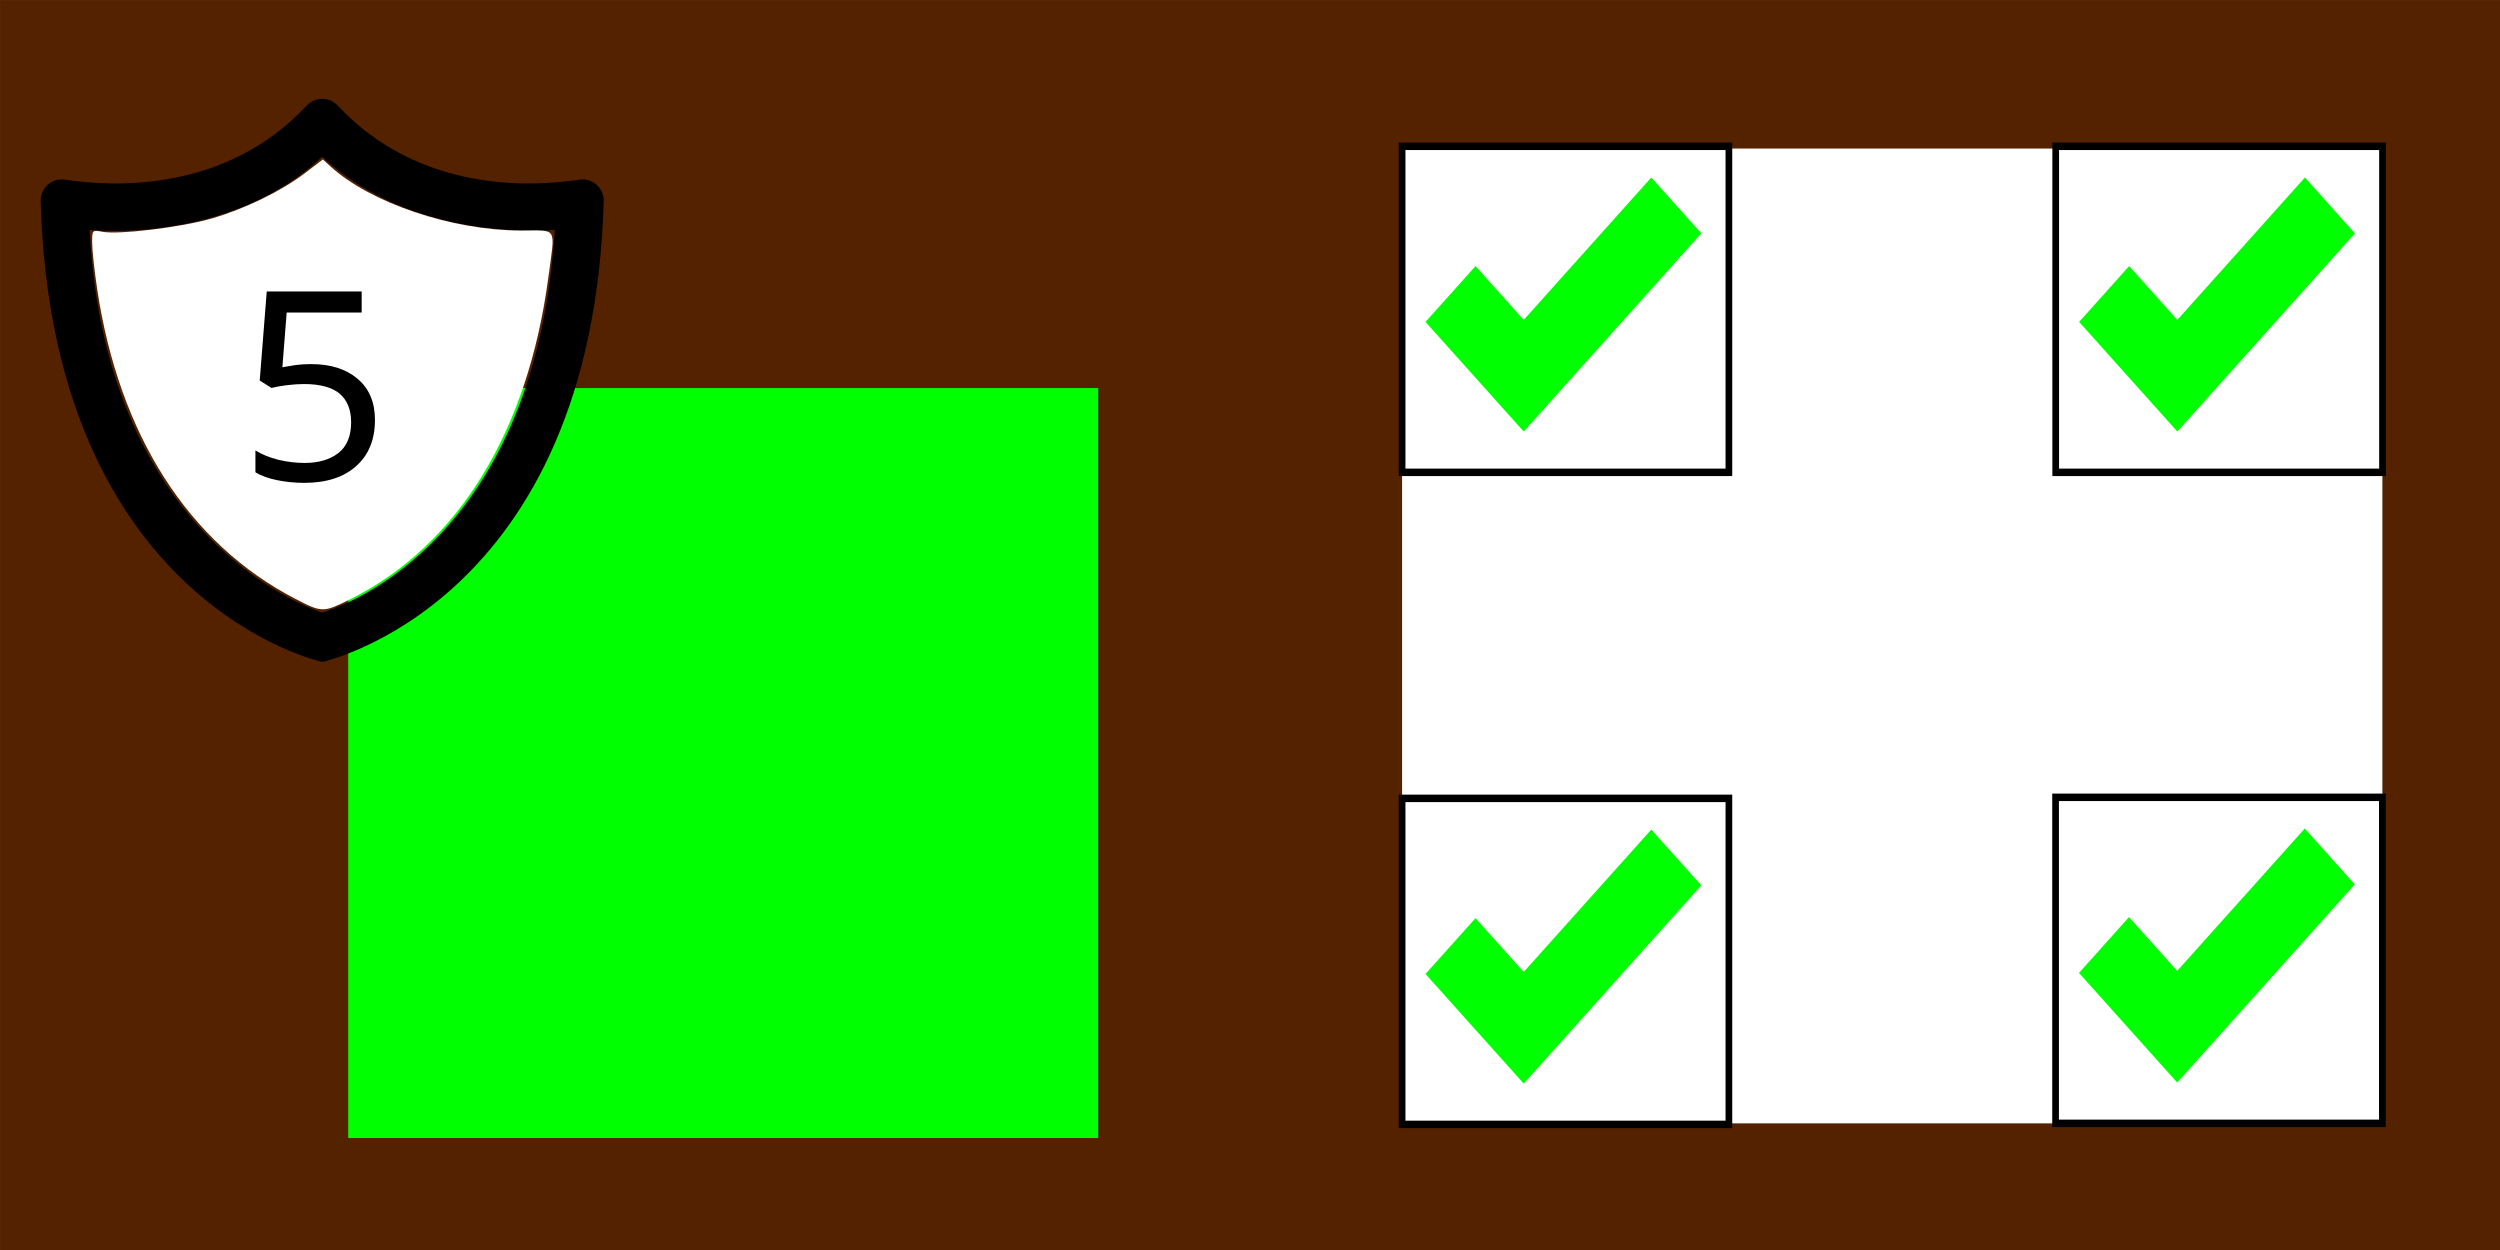
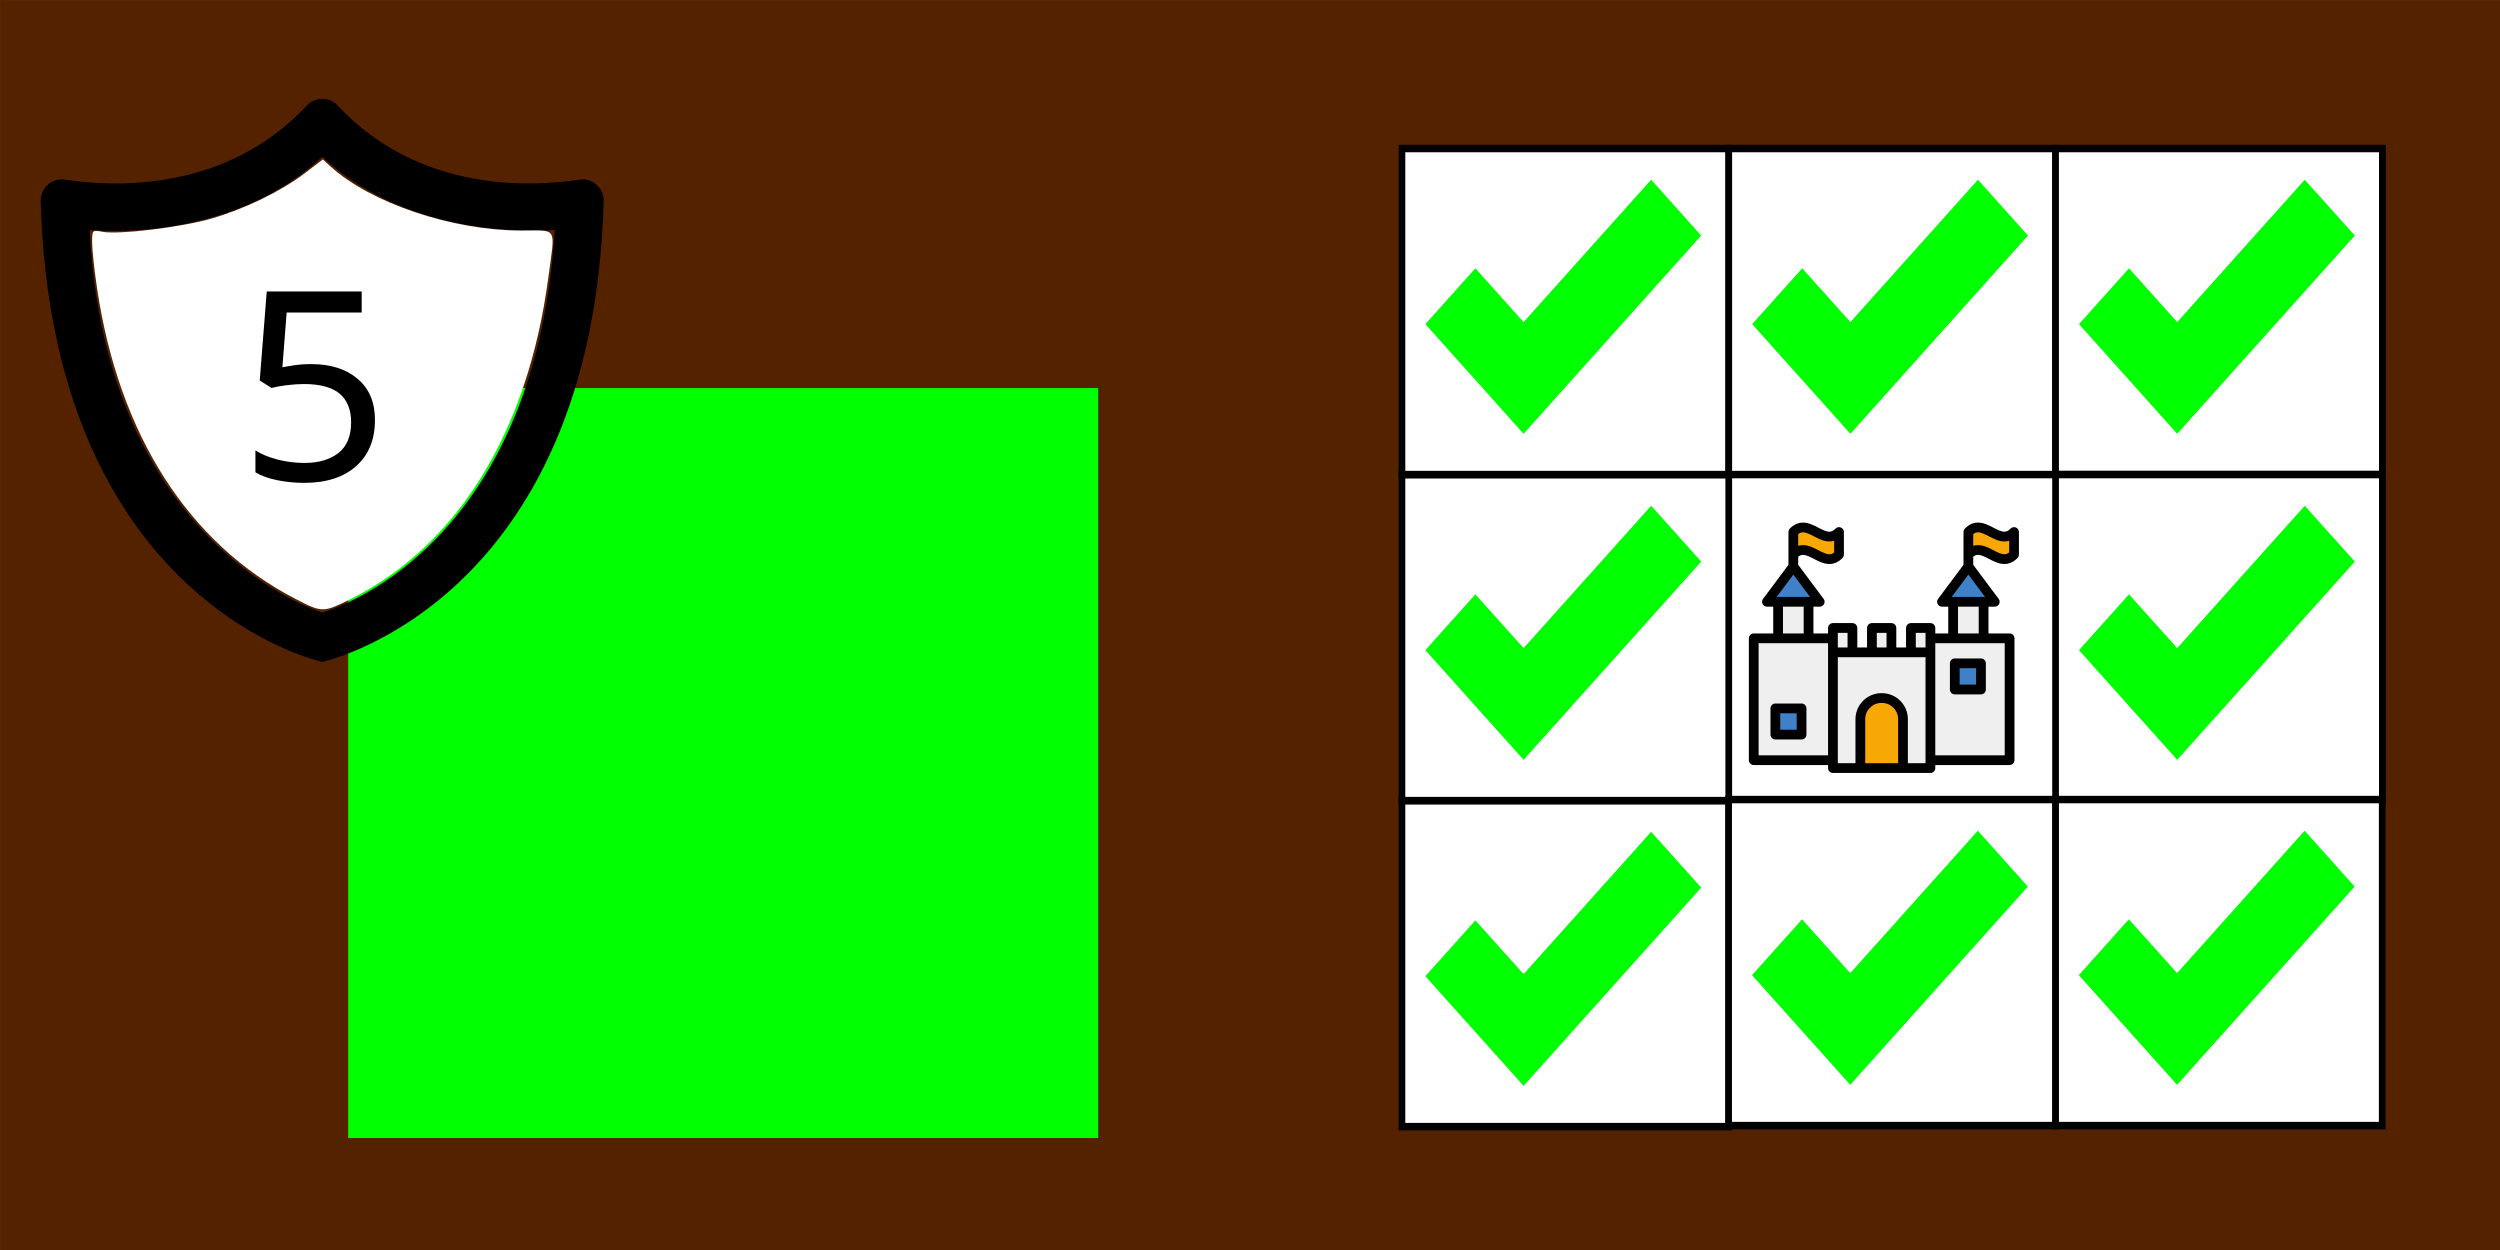
<svg xmlns="http://www.w3.org/2000/svg" width="100mm" height="50mm" viewBox="0 0 100 50" version="1.1" id="svg8">
  <defs id="defs2" />
  <g id="layer1" transform="translate(-15.76167,-6.75917)">
    <g id="g31" transform="matrix(1.403254,0,0,2.041733,-41.71221,-146.0861)" style="fill:#552200">
      <rect style="fill:#552200;stroke-width:0.188" id="rect26" width="71.263" height="24.489" x="40.958" y="74.861" />
    </g>
+     <rect style="fill:#ffffff;stroke-width:0.259" id="rect964" width="39.212" height="38.993" x="71.845" y="12.701" />
+     <g id="g645-5" transform="matrix(1.168369,0,0,1.304125,20.86068,-6.558536)">
+       <g id="g4177">
+         <rect style="fill:#ffffff;stroke:#000000;stroke-width:0.229;stroke-miterlimit:4;stroke-dasharray:none;stroke-opacity:1" id="rect321-6-0" width="11.188" height="10" x="43.633" y="34.768" />
+         <g id="g4169">
+           <g id="g4163">
+             <g id="g581-36" style="fill:#00ff00" transform="matrix(0.01905787,0,0,0.01905787,44.43452,34.89956)">
+               <g id="g579-1" style="fill:#00ff00">
+                 <polygon points="405.584,43.295 176.428,272.452 89.84,185.865 0,275.706 86.588,362.293 176.428,452.131 266.266,362.293 495.426,133.133 " id="polygon577-0" style="fill:#00ff00" />
+               </g>
+             </g>
+           </g>
+         </g>
+       </g>
+     </g>
+     <g id="g645-5-8" transform="matrix(1.168369,0,0,1.304125,20.86068,-19.59978)">
+       <g id="g4177-1">
+         <rect style="fill:#ffffff;stroke:#000000;stroke-width:0.229;stroke-miterlimit:4;stroke-dasharray:none;stroke-opacity:1" id="rect321-6-0-0" width="11.188" height="10" x="43.633" y="34.768" />
+         <g id="g4169-3">
+           <g id="g4163-0">
+             <g id="g581-36-4" style="fill:#00ff00" transform="matrix(0.01905787,0,0,0.01905787,44.43452,34.89956)">
+               <g id="g579-1-4" style="fill:#00ff00">
+                 <polygon points="86.588,362.293 176.428,452.131 266.266,362.293 495.426,133.133 405.584,43.295 176.428,272.452 89.84,185.865 0,275.706 " id="polygon577-0-4" style="fill:#00ff00" />
+               </g>
+             </g>
+           </g>
+         </g>
+       </g>
+     </g>
+     <g id="g645-5-4" transform="matrix(1.168369,0,0,1.304125,20.86068,-32.64103)">
+       <g id="g4177-7">
+         <rect style="fill:#ffffff;stroke:#000000;stroke-width:0.229;stroke-miterlimit:4;stroke-dasharray:none;stroke-opacity:1" id="rect321-6-0-6" width="11.188" height="10" x="43.633" y="34.768" />
+         <g id="g4169-31">
+           <g id="g4163-7">
+             <g id="g581-36-5" style="fill:#00ff00" transform="matrix(0.01905787,0,0,0.01905787,44.43452,34.89956)">
+               <g id="g579-1-9" style="fill:#00ff00">
+                 <polygon points="86.588,362.293 176.428,452.131 266.266,362.293 495.426,133.133 405.584,43.295 176.428,272.452 89.84,185.865 0,275.706 " id="polygon577-0-6" style="fill:#00ff00" />
+               </g>
+             </g>
+           </g>
+         </g>
+       </g>
+     </g>
+     <g id="g645-5-4-2" transform="matrix(1.168369,0,0,1.304125,33.93292,-32.64103)">
+       <g id="g4177-7-1">
+         <rect style="fill:#ffffff;stroke:#000000;stroke-width:0.229;stroke-miterlimit:4;stroke-dasharray:none;stroke-opacity:1" id="rect321-6-0-6-7" width="11.188" height="10" x="43.633" y="34.768" />
+         <g id="g4169-31-8">
+           <g id="g4163-7-5">
+             <g id="g581-36-5-7" style="fill:#00ff00" transform="matrix(0.01905787,0,0,0.01905787,44.43452,34.89956)">
+               <g id="g579-1-9-4" style="fill:#00ff00">
+                 <polygon points="405.584,43.295 176.428,272.452 89.84,185.865 0,275.706 86.588,362.293 176.428,452.131 266.266,362.293 495.426,133.133 " id="polygon577-0-6-1" style="fill:#00ff00" />
+               </g>
+             </g>
+           </g>
+         </g>
+       </g>
+     </g>
+     <g id="g645-5-4-8" transform="matrix(1.168369,0,0,1.304125,47.00515,-32.64103)">
+       <g id="g4177-7-5">
+         <rect style="fill:#ffffff;stroke:#000000;stroke-width:0.229;stroke-miterlimit:4;stroke-dasharray:none;stroke-opacity:1" id="rect321-6-0-6-9" width="11.188" height="10" x="43.633" y="34.768" />
+         <g id="g4169-31-7">
+           <g id="g4163-7-53">
+             <g id="g581-36-5-8" style="fill:#00ff00" transform="matrix(0.01905787,0,0,0.01905787,44.43452,34.89956)">
+               <g id="g579-1-9-8" style="fill:#00ff00">
+                 <polygon points="89.84,185.865 0,275.706 86.588,362.293 176.428,452.131 266.266,362.293 495.426,133.133 405.584,43.295 176.428,272.452 " id="polygon577-0-6-3" style="fill:#00ff00" />
+               </g>
+             </g>
+           </g>
+         </g>
+       </g>
+     </g>
+     <g id="g645-5-4-1" transform="matrix(1.168369,0,0,1.304125,47.00515,-19.59978)">
+       <g id="g4177-7-8">
+         <rect style="fill:#ffffff;stroke:#000000;stroke-width:0.229;stroke-miterlimit:4;stroke-dasharray:none;stroke-opacity:1" id="rect321-6-0-6-96" width="11.188" height="10" x="43.633" y="34.768" />
+         <g id="g4169-31-4">
+           <g id="g4163-7-3">
+             <g id="g581-36-5-3" style="fill:#00ff00" transform="matrix(0.01905787,0,0,0.01905787,44.43452,34.89956)">
+               <g id="g579-1-9-3" style="fill:#00ff00">
+                 <polygon points="176.428,272.452 89.84,185.865 0,275.706 86.588,362.293 176.428,452.131 266.266,362.293 495.426,133.133 405.584,43.295 " id="polygon577-0-6-8" style="fill:#00ff00" />
+               </g>
+             </g>
+           </g>
+         </g>
+       </g>
+     </g>
+     <g id="g645-5-4-6" transform="matrix(1.168369,0,0,1.304125,46.99947,-6.600433)">
+       <g id="g4177-7-0">
+         <rect style="fill:#ffffff;stroke:#000000;stroke-width:0.229;stroke-miterlimit:4;stroke-dasharray:none;stroke-opacity:1" id="rect321-6-0-6-4" width="11.188" height="10" x="43.633" y="34.768" />
+         <g id="g4169-31-88">
+           <g id="g4163-7-8">
+             <g id="g581-36-5-9" style="fill:#00ff00" transform="matrix(0.01905787,0,0,0.01905787,44.43452,34.89956)">
+               <g id="g579-1-9-7" style="fill:#00ff00">
+                 <polygon points="176.428,272.452 89.84,185.865 0,275.706 86.588,362.293 176.428,452.131 266.266,362.293 495.426,133.133 405.584,43.295 " id="polygon577-0-6-7" style="fill:#00ff00" />
+               </g>
+             </g>
+           </g>
+         </g>
+       </g>
+     </g>
+     <g id="g645-5-4-64" transform="matrix(1.168369,0,0,1.304125,33.92724,-6.600433)">
+       <g id="g4177-7-3">
+         <rect style="fill:#ffffff;stroke:#000000;stroke-width:0.229;stroke-miterlimit:4;stroke-dasharray:none;stroke-opacity:1" id="rect321-6-0-6-0" width="11.188" height="10" x="43.633" y="34.768" />
+         <g id="g4169-31-3">
+           <g id="g4163-7-0">
+             <g id="g581-36-5-92" style="fill:#00ff00" transform="matrix(0.01905787,0,0,0.01905787,44.43452,34.89956)">
+               <g id="g579-1-9-5" style="fill:#00ff00">
+                 <polygon points="176.428,272.452 89.84,185.865 0,275.706 86.588,362.293 176.428,452.131 266.266,362.293 495.426,133.133 405.584,43.295 " id="polygon577-0-6-4" style="fill:#00ff00" />
+               </g>
+             </g>
+           </g>
+         </g>
+       </g>
+     </g>
+     <g id="g1193" transform="matrix(0.02436886,0,0,0.02436886,85.71611,27.26892)">
+       <path style="fill:#f8a805" d="m 137.7,38.308 c -1.793,0.538 -3.66,0.812 -5.55,0.812 -7.21,0 -14.212,-3.628 -21.649,-7.482 L 110.41,31.591 C 103.016,27.77 96.033,24.16 88.849,24.16 c -4.662,0 -8.863,1.548 -12.846,4.733 L 73,31.294 V 65.07 l 10.305,-3.099 c 1.789,-0.538 3.655,-0.812 5.544,-0.812 7.211,0 14.225,3.635 21.702,7.51 7.402,3.831 14.395,7.45 21.599,7.45 4.649,0 8.848,-1.545 12.836,-4.723 L 148,68.995 v -33.78 z" id="path1155" />
+       <polygon style="fill:#3e81c8" points="73.001,88.137 29.693,146.14 116.294,146.14 " id="polygon1157" />
+       <rect x="48" y="146.14" style="fill:#efefef" width="50" height="60" id="rect1159" />
+       <rect x="138" y="189.14" style="fill:#efefef" width="32" height="40" id="rect1161" />
+       <rect x="202" y="189.14" style="fill:#efefef" width="32" height="40" id="rect1163" />
+       <rect x="266" y="189.14" style="fill:#efefef" width="32" height="40" id="rect1165" />
+       <path style="fill:#f8a805" d="m 424.998,38.308 c -1.792,0.539 -3.658,0.812 -5.548,0.812 -7.21,0 -14.212,-3.628 -21.697,-7.508 -7.403,-3.832 -14.396,-7.452 -21.603,-7.452 -2.076,0 -4.007,0.295 -5.902,0.902 -2.397,0.769 -4.736,2.06 -6.953,3.837 L 360.3,31.3 v 33.769 l 10.304,-3.098 c 1.791,-0.538 3.657,-0.812 5.547,-0.812 7.21,0 14.224,3.635 21.701,7.51 7.402,3.831 14.395,7.45 21.599,7.45 4.662,0 8.863,-1.548 12.846,-4.731 l 3.004,-2.401 V 35.214 Z" id="path1167" />
+       <polygon style="fill:#3e81c8" points="360.3,88.137 316.993,146.14 403.594,146.14 " id="polygon1169" />
+       <rect x="335.299" y="146.14" style="fill:#efefef" width="50" height="60" id="rect1171" />
+       <path style="fill:#f8a805" d="m 218.349,304.14 h -0.699 c -19.105,0 -34.649,15.544 -34.649,34.649 v 80.351 h 70 V 338.79 C 253,319.684 237.456,304.14 218.349,304.14 Z" id="path1173" />
+       <rect x="298" y="206.14" style="fill:#efefef" width="130" height="200" id="rect1175" />
+       <path style="fill:#efefef" d="m 138,229.14 v 190 h 45 v -80.35 c 0,-19.105 15.544,-34.649 34.649,-34.649 h 0.699 c 19.106,0 34.651,15.544 34.651,34.649 v 80.351 h 45 v -190 z" id="path1177" />
+       <rect x="8" y="206.14" style="fill:#efefef" width="130" height="200" id="rect1179" />
+       <rect x="43.5" y="321.14" style="fill:#3e81c8" width="43" height="43" id="rect1181" />
+       <rect x="338" y="247.14" style="fill:#3e81c8" width="43" height="43" id="rect1183" />
+       <g id="g1191">
+         <path d="m 438.3,24.22 c -3.03,-1.22 -6.49,-0.48 -8.76,1.86 -4.3,4.46 -7.65,5.04 -10.09,5.04 -5.27,0 -11.44,-3.2 -17.97,-6.58 -7.95,-4.12 -16.17,-8.38 -25.33,-8.38 -7.98,0 -15.25,3.34 -21.61,9.92 -1.44,1.5 -2.24,3.49 -2.24,5.56 v 53.84 l -41.71,55.87 c -1.81,2.43 -2.1,5.67 -0.74,8.38 1.35,2.7 4.12,4.41 7.15,4.41 h 10.3 v 44 H 306 v -9 c 0,-4.42 -3.58,-8 -8,-8 h -32 c -4.42,0 -8,3.58 -8,8 v 32 h -16 v -32 c 0,-4.42 -3.58,-8 -8,-8 h -32 c -4.42,0 -8,3.58 -8,8 v 32 h -16 v -32 c 0,-4.42 -3.58,-8 -8,-8 h -32 c -4.42,0 -8,3.58 -8,8 v 9 h -24 v -44 h 10.3 c 0.01,0 0.01,0 0.02,0 4.42,0 8,-3.58 8,-8 0,-1.98 -0.72,-3.79 -1.91,-5.18 L 81,85.48 V 72.14 c 3.24,-2.59 5.85,-2.98 7.85,-2.98 5.26,0 11.43,3.2 17.97,6.58 7.95,4.12 16.16,8.38 25.33,8.38 7.98,0 15.25,-3.34 21.6,-9.92 1.44,-1.5 2.25,-3.49 2.25,-5.56 v -37 c 0,-3.26 -1.98,-6.2 -5.01,-7.42 -3.02,-1.22 -6.48,-0.48 -8.75,1.86 -4.3,4.46 -7.65,5.04 -10.09,5.04 -5.27,0 -11.44,-3.2 -17.97,-6.58 -7.95,-4.12 -16.17,-8.38 -25.33,-8.38 -7.99,0 -15.25,3.34 -21.61,9.92 C 65.8,27.58 65,29.57 65,31.64 v 53.84 l -41.71,55.87 c -1.82,2.43 -2.1,5.67 -0.75,8.38 1.36,2.7 4.13,4.41 7.16,4.41 H 40 v 44 H 8 c -4.42,0 -8,3.58 -8,8 v 200 c 0,4.42 3.58,8 8,8 h 122 v 5 c 0,4.42 3.58,8 8,8 h 160 c 4.42,0 8,-3.58 8,-8 v -5 h 122 c 4.42,0 8,-3.58 8,-8 v -200 c 0,-4.42 -3.58,-8 -8,-8 h -34.7 v -44 h 10.3 c 0.01,0 0.01,0 0.02,0 4.42,0 8,-3.58 8,-8 0,-1.98 -0.72,-3.79 -1.91,-5.18 L 368.3,85.48 V 72.14 c 3.24,-2.59 5.85,-2.98 7.85,-2.98 5.27,0 11.44,3.2 17.97,6.58 7.95,4.12 16.16,8.38 25.33,8.38 7.98,0 15.25,-3.34 21.61,-9.92 1.43,-1.5 2.24,-3.49 2.24,-5.56 v -37 c 0,-3.26 -1.98,-6.2 -5,-7.42 z M 81,35.14 c 3.24,-2.59 5.85,-2.98 7.85,-2.98 5.26,0 11.43,3.2 17.97,6.58 7.95,4.12 16.16,8.38 25.33,8.38 2.7,0 5.32,-0.39 7.85,-1.15 v 19.17 c -3.25,2.59 -5.85,2.98 -7.85,2.98 -5.27,0 -11.44,-3.2 -17.97,-6.58 -7.95,-4.12 -16.17,-8.38 -25.33,-8.38 -2.7,0 -5.32,0.39 -7.85,1.15 0,0 0,-19.17 0,-19.17 z m -8,66.37 27.34,36.63 H 45.65 Z m 17,52.63 v 44 H 56 v -44 z m 40,244 H 16 v -184 h 114 z m 80,-201 h 16 v 24 h -16 z m -64,0 h 16 v 24 h -16 z m 99,214 h -54 v -72.35 c 0,-14.69 11.95,-26.65 26.65,-26.65 h 0.7 c 14.691,0 26.65,11.96 26.65,26.65 z m 45,0 h -29 v -72.35 c 0,-23.52 -19.14,-42.65 -42.65,-42.65 h -0.7 c -23.52,0 -42.65,19.13 -42.65,42.65 v 72.35 h -29 v -174 h 144 z m 0,-190 h -16 v -24 h 16 z m 130,-7 v 184 H 306 v -184 z m -76.7,-16 v -44 h 34 v 44 z m 44.34,-60 h -54.69 l 27.35,-36.63 z m 39.66,-73 c -3.24,2.59 -5.85,2.98 -7.85,2.98 -5.27,0 -11.44,-3.2 -17.97,-6.58 -7.95,-4.12 -16.17,-8.38 -25.33,-8.38 -2.7,0 -5.32,0.39 -7.85,1.15 V 35.14 c 1.62,-1.3 3.08,-2.04 4.39,-2.46 1.31,-0.42 2.46,-0.52 3.46,-0.52 5.27,0 11.44,3.2 17.97,6.58 7.95,4.12 16.16,8.38 25.33,8.38 2.7,0 5.32,-0.39 7.85,-1.15 z" id="path1185" />
+         <path d="m 86.5,313.14 h -43 c -4.42,0 -8,3.58 -8,8 v 43 c 0,4.42 3.58,8 8,8 h 43 c 4.42,0 8,-3.58 8,-8 v -43 c 0,-4.42 -3.58,-8 -8,-8 z m -8,43 h -27 v -27 h 27 z" id="path1187" />
+         <path d="m 381,239.14 h -43 c -4.42,0 -8,3.58 -8,8 v 43 c 0,4.42 3.58,8 8,8 h 43 c 4.42,0 8,-3.58 8,-8 v -43 c 0,-4.42 -3.58,-8 -8,-8 z m -8,43 h -27 v -27 h 27 z" id="path1189" />
+       </g>
+     </g>
    <rect style="fill:#00ff00;stroke-width:0.265" id="rect970" width="30" height="30" x="29.69" y="22.281" />
+     <g id="g1516" transform="translate(-1.040828,-9.250455)">
+       <g id="g71" transform="translate(1.060025,4.298518)">
+         <g id="g419" transform="matrix(0.04596369,0,0,0.04596369,16.86357,15.1608)">
+           <g id="g417">
+             <path d="m 256,458.1 c -5.9,-2 -188.4,-60.9 -202.4,-333 7,0.5 122.3,11.2 202.4,-63.7 78.9,73.8 195.4,64.1 202.4,63.7 -17.2,280.2 -196.5,331 -202.4,333 z M 479.7,81.3 C 437,87.8 340,92.3 269.6,16.9 262.3,9 249.8,9 242.5,16.9 172,92.3 75,87.8 32.3,81.3 20.9,79.5 10.7,88.5 11,100 c 9.9,350.5 245,401 245,401 0,0 235.1,-50.4 245,-401 0.3,-11.5 -9.9,-20.5 -21.3,-18.7 z" id="path415" />
+           </g>
+         </g>
+         <path style="fill:#ffffff;stroke-width:0.134" d="m 27.561,35.667 c -4.275,-2.214 -7.056,-6.559 -7.932,-12.395 -0.11,-0.735 -0.201,-1.569 -0.201,-1.854 -7.68e-4,-0.505 0.009,-0.516 0.403,-0.437 0.64,0.128 3.158,-0.176 4.374,-0.529 1.342,-0.389 2.789,-1.094 3.745,-1.824 l 0.706,-0.539 0.297,0.272 c 1.594,1.462 4.869,2.568 7.613,2.571 1.509,0.002 1.388,-0.206 1.108,1.891 -0.819,6.15 -3.611,10.694 -7.89,12.842 -1.109,0.557 -1.152,0.557 -2.223,0.002 z" id="path476" />
+       </g>
+       <text xml:space="preserve" style="font-style:normal;font-weight:normal;font-size:10.583px;line-height:1.25;font-family:sans-serif;fill:#000000;fill-opacity:1;stroke:none;stroke-width:0.265" x="26.349" y="35.216" id="text962">
+         <tspan id="tspan960" x="26.349" y="35.216" style="stroke-width:0.265">5</tspan>
+       </text>
+     </g>
    <g id="g1223" transform="matrix(0.05847065,0,0,0.05847065,32.2487,25.34699)" />
    <g id="g1221" transform="matrix(0.05847065,0,0,0.05847065,32.2487,25.34699)" />
    <g id="g1219" transform="matrix(0.05847065,0,0,0.05847065,32.2487,25.34699)" />
    <g id="g1217" transform="matrix(0.05847065,0,0,0.05847065,32.2487,25.34699)" />
    <g id="g1215" transform="matrix(0.05847065,0,0,0.05847065,32.2487,25.34699)" />
    <g id="g1213" transform="matrix(0.05847065,0,0,0.05847065,32.2487,25.34699)" />
    <g id="g1211" transform="matrix(0.05847065,0,0,0.05847065,32.2487,25.34699)" />
    <g id="g1209" transform="matrix(0.05847065,0,0,0.05847065,32.2487,25.34699)" />
    <g id="g1207" transform="matrix(0.05847065,0,0,0.05847065,32.2487,25.34699)" />
    <g id="g1205" transform="matrix(0.05847065,0,0,0.05847065,32.2487,25.34699)" />
    <g id="g1203" transform="matrix(0.05847065,0,0,0.05847065,32.2487,25.34699)" />
    <g id="g1201" transform="matrix(0.05847065,0,0,0.05847065,32.2487,25.34699)" />
    <g id="g1199" transform="matrix(0.05847065,0,0,0.05847065,32.2487,25.34699)" />
    <g id="g1197" transform="matrix(0.05847065,0,0,0.05847065,32.2487,25.34699)" />
    <g id="g1195" transform="matrix(0.05847065,0,0,0.05847065,32.2487,25.34699)" />
-     <g id="g1516" transform="translate(-1.040828,-9.250455)">
-       <g id="g71" transform="translate(1.060025,4.298518)">
-         <g id="g419" transform="matrix(0.04596369,0,0,0.04596369,16.86357,15.1608)">
-           <g id="g417">
-             <path d="m 256,458.1 c -5.9,-2 -188.4,-60.9 -202.4,-333 7,0.5 122.3,11.2 202.4,-63.7 78.9,73.8 195.4,64.1 202.4,63.7 -17.2,280.2 -196.5,331 -202.4,333 z M 479.7,81.3 C 437,87.8 340,92.3 269.6,16.9 262.3,9 249.8,9 242.5,16.9 172,92.3 75,87.8 32.3,81.3 20.9,79.5 10.7,88.5 11,100 c 9.9,350.5 245,401 245,401 0,0 235.1,-50.4 245,-401 0.3,-11.5 -9.9,-20.5 -21.3,-18.7 z" id="path415" />
-           </g>
-         </g>
-         <path style="fill:#ffffff;stroke-width:0.134" d="m 27.561,35.667 c -4.275,-2.214 -7.056,-6.559 -7.932,-12.395 -0.11,-0.735 -0.201,-1.569 -0.201,-1.854 -7.68e-4,-0.505 0.009,-0.516 0.403,-0.437 0.64,0.128 3.158,-0.176 4.374,-0.529 1.342,-0.389 2.789,-1.094 3.745,-1.824 l 0.706,-0.539 0.297,0.272 c 1.594,1.462 4.869,2.568 7.613,2.571 1.509,0.002 1.388,-0.206 1.108,1.891 -0.819,6.15 -3.611,10.694 -7.89,12.842 -1.109,0.557 -1.152,0.557 -2.223,0.002 z" id="path476" />
-       </g>
-       <text xml:space="preserve" style="font-style:normal;font-weight:normal;font-size:10.583px;line-height:1.25;font-family:sans-serif;fill:#000000;fill-opacity:1;stroke:none;stroke-width:0.265" x="26.349" y="35.216" id="text962">
-         <tspan id="tspan960" x="26.349" y="35.216" style="stroke-width:0.265">5</tspan>
-       </text>
-     </g>
-     <rect style="fill:#ffffff;stroke-width:0.259" id="rect964" width="39.212" height="38.993" x="71.845" y="12.701" />
    <g id="g1615" transform="matrix(0.02004772,0,0,0.02004772,88.6036,34.64285)" />
    <g id="g1617" transform="matrix(0.02004772,0,0,0.02004772,88.6036,34.64285)" />
    <g id="g1619" transform="matrix(0.02004772,0,0,0.02004772,88.6036,34.64285)" />
    <g id="g1621" transform="matrix(0.02004772,0,0,0.02004772,88.6036,34.64285)" />
    <g id="g1623" transform="matrix(0.02004772,0,0,0.02004772,88.6036,34.64285)" />
    <g id="g1625" transform="matrix(0.02004772,0,0,0.02004772,88.6036,34.64285)" />
    <g id="g1627" transform="matrix(0.02004772,0,0,0.02004772,88.6036,34.64285)" />
    <g id="g1629" transform="matrix(0.02004772,0,0,0.02004772,88.6036,34.64285)" />
    <g id="g1631" transform="matrix(0.02004772,0,0,0.02004772,88.6036,34.64285)" />
    <g id="g1633" transform="matrix(0.02004772,0,0,0.02004772,88.6036,34.64285)" />
    <g id="g1635" transform="matrix(0.02004772,0,0,0.02004772,88.6036,34.64285)" />
    <g id="g1637" transform="matrix(0.02004772,0,0,0.02004772,88.6036,34.64285)" />
    <g id="g1639" transform="matrix(0.02004772,0,0,0.02004772,88.6036,34.64285)" />
    <g id="g1641" transform="matrix(0.02004772,0,0,0.02004772,88.6036,34.64285)" />
    <g id="g1643" transform="matrix(0.02004772,0,0,0.02004772,88.6036,34.64285)" />
-     <g id="g645-5" transform="matrix(1.168369,0,0,1.304125,20.86636,-6.647761)">
-       <g id="g4177">
-         <rect style="fill:#ffffff;stroke:#000000;stroke-width:0.229;stroke-miterlimit:4;stroke-dasharray:none;stroke-opacity:1" id="rect321-6-0" width="11.188" height="10" x="43.633" y="34.768" />
-         <g id="g4169">
-           <g id="g4163">
-             <g id="g581-36" style="fill:#00ff00" transform="matrix(0.01905787,0,0,0.01905787,44.43452,34.89956)">
-               <g id="g579-1" style="fill:#00ff00">
-                 <polygon points="405.584,43.295 176.428,272.452 89.84,185.865 0,275.706 86.588,362.293 176.428,452.131 266.266,362.293 495.426,133.133 " id="polygon577-0" style="fill:#00ff00" />
-               </g>
-             </g>
-           </g>
-         </g>
-       </g>
-     </g>
-     <g id="g645-5-4" transform="matrix(1.168369,0,0,1.304125,20.86636,-32.73025)">
-       <g id="g4177-7">
-         <rect style="fill:#ffffff;stroke:#000000;stroke-width:0.229;stroke-miterlimit:4;stroke-dasharray:none;stroke-opacity:1" id="rect321-6-0-6" width="11.188" height="10" x="43.633" y="34.768" />
-         <g id="g4169-31">
-           <g id="g4163-7">
-             <g id="g581-36-5" style="fill:#00ff00" transform="matrix(0.01905787,0,0,0.01905787,44.43452,34.89956)">
-               <g id="g579-1-9" style="fill:#00ff00">
-                 <polygon points="86.588,362.293 176.428,452.131 266.266,362.293 495.426,133.133 405.584,43.295 176.428,272.452 89.84,185.865 0,275.706 " id="polygon577-0-6" style="fill:#00ff00" />
-               </g>
-             </g>
-           </g>
-         </g>
-       </g>
-     </g>
-     <g id="g645-5-4-8" transform="matrix(1.168369,0,0,1.304125,47.01083,-32.73025)">
-       <g id="g4177-7-5">
-         <rect style="fill:#ffffff;stroke:#000000;stroke-width:0.229;stroke-miterlimit:4;stroke-dasharray:none;stroke-opacity:1" id="rect321-6-0-6-9" width="11.188" height="10" x="43.633" y="34.768" />
-         <g id="g4169-31-7">
-           <g id="g4163-7-53">
-             <g id="g581-36-5-8" style="fill:#00ff00" transform="matrix(0.01905787,0,0,0.01905787,44.43452,34.89956)">
-               <g id="g579-1-9-8" style="fill:#00ff00">
-                 <polygon points="89.84,185.865 0,275.706 86.588,362.293 176.428,452.131 266.266,362.293 495.426,133.133 405.584,43.295 176.428,272.452 " id="polygon577-0-6-3" style="fill:#00ff00" />
-               </g>
-             </g>
-           </g>
-         </g>
-       </g>
-     </g>
-     <g id="g645-5-4-6" transform="matrix(1.168369,0,0,1.304125,47.00515,-6.689659)">
-       <g id="g4177-7-0">
-         <rect style="fill:#ffffff;stroke:#000000;stroke-width:0.229;stroke-miterlimit:4;stroke-dasharray:none;stroke-opacity:1" id="rect321-6-0-6-4" width="11.188" height="10" x="43.633" y="34.768" />
-         <g id="g4169-31-88">
-           <g id="g4163-7-8">
-             <g id="g581-36-5-9" style="fill:#00ff00" transform="matrix(0.01905787,0,0,0.01905787,44.43452,34.89956)">
-               <g id="g579-1-9-7" style="fill:#00ff00">
-                 <polygon points="176.428,272.452 89.84,185.865 0,275.706 86.588,362.293 176.428,452.131 266.266,362.293 495.426,133.133 405.584,43.295 " id="polygon577-0-6-7" style="fill:#00ff00" />
-               </g>
-             </g>
-           </g>
-         </g>
-       </g>
-     </g>
  </g>
</svg>
